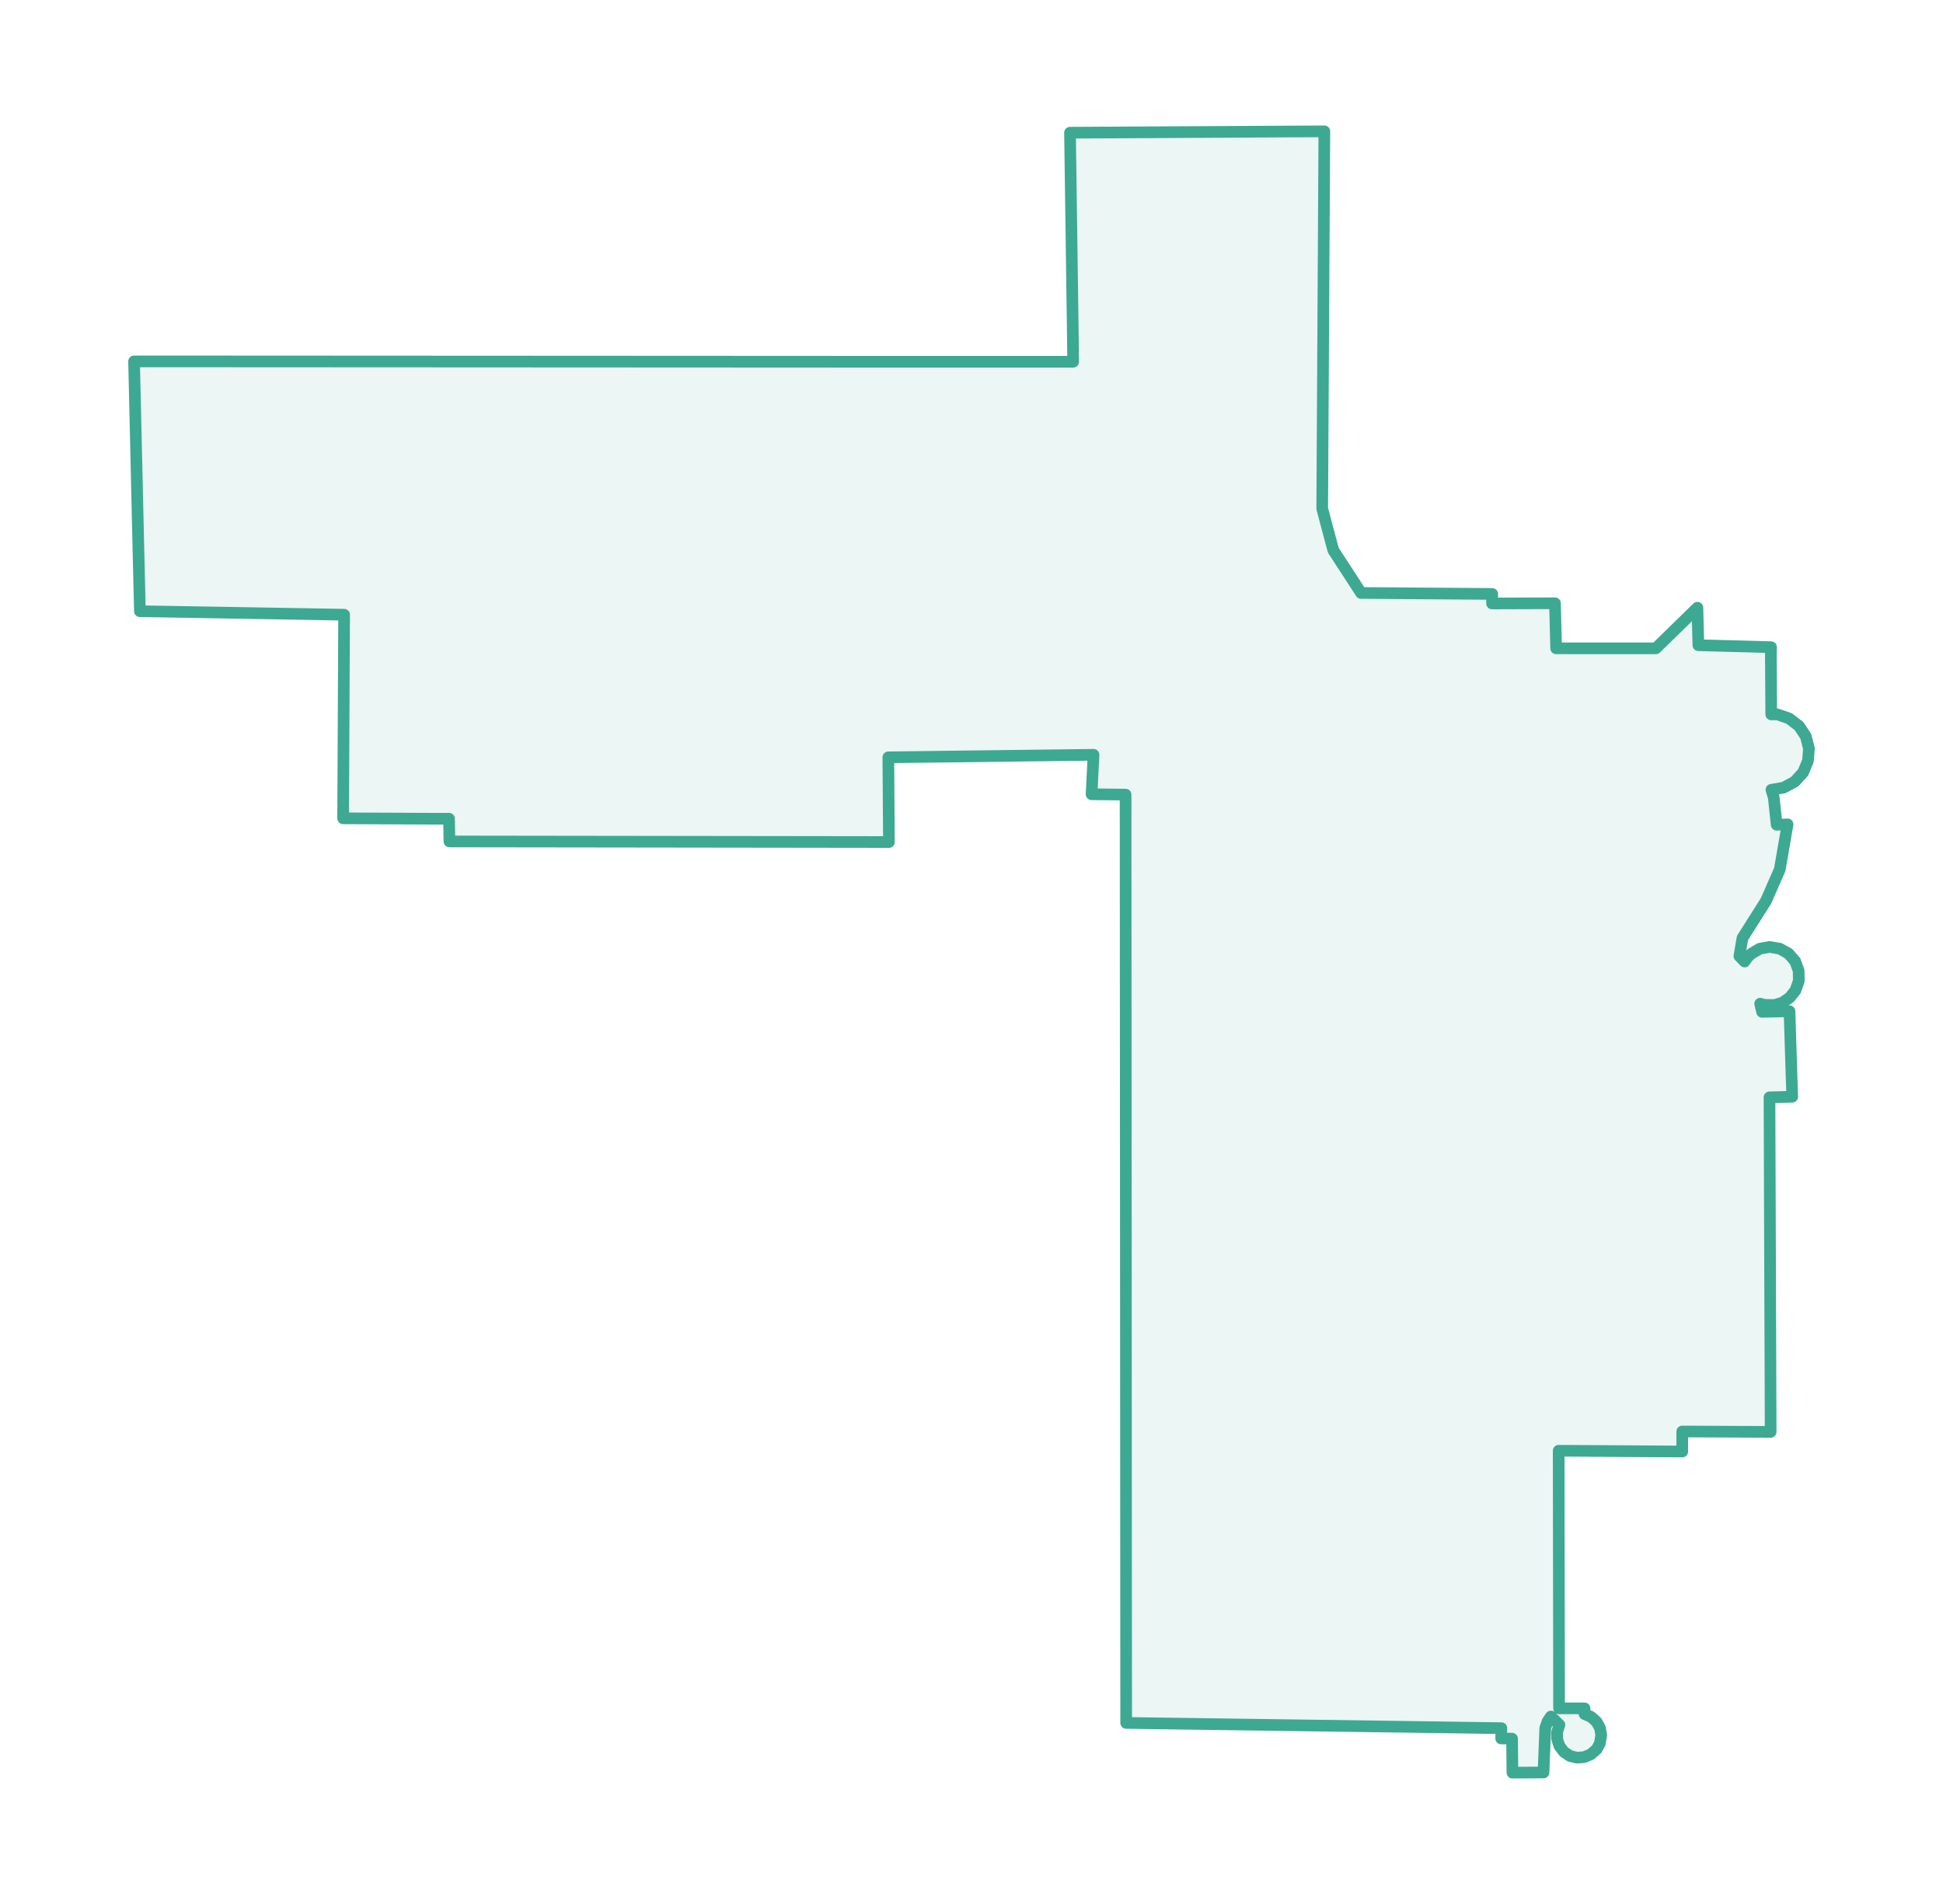
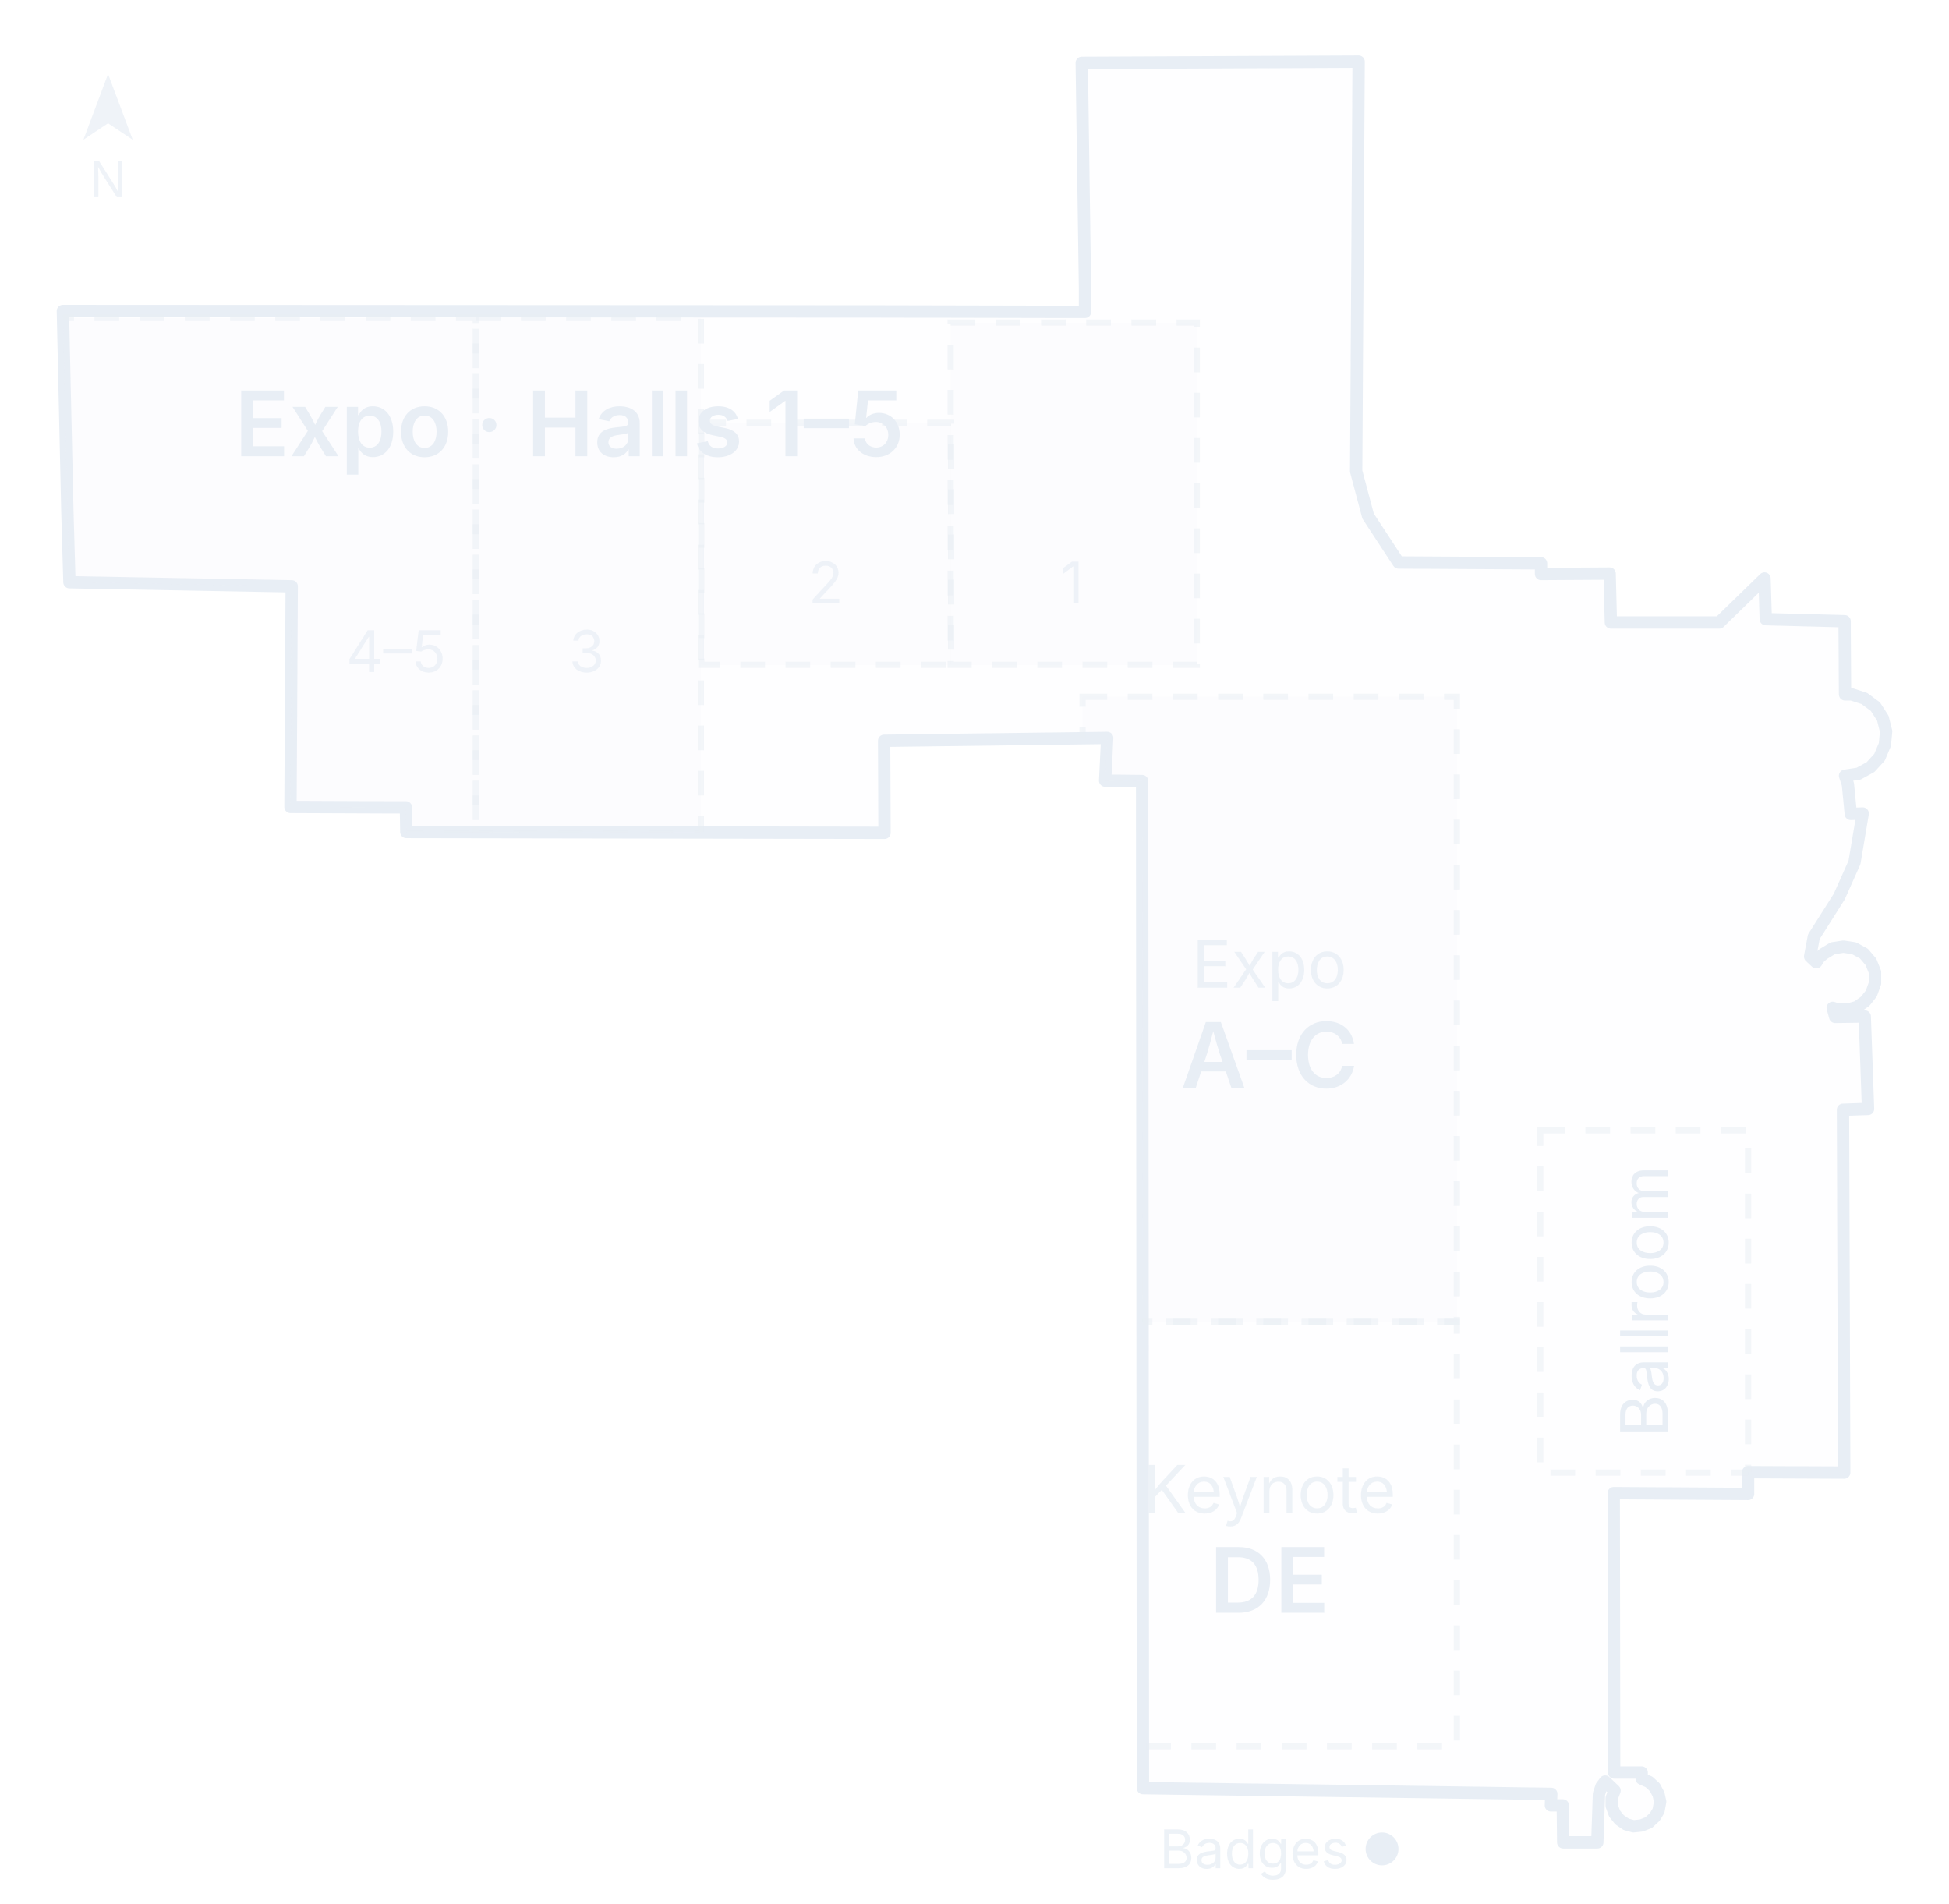
- <svg xmlns="http://www.w3.org/2000/svg" viewBox="0 0 1000 980" fill="none">
-   <path d="M579.6 886.8 L772.7 889.5 L772.6 894.8 L778.2 894.9 L778.4 912.4 L794.4 912.3 L795.3 889.4 L796.5 886.0 L798.2 883.5 L802.6 887.8 L801.4 891.4 L801.4 895.1 L802.6 898.7 L804.9 901.7 L808.0 903.8 L811.6 904.7 L815.3 904.4 L818.7 903.0 L821.8 900.3 L823.4 897.3 L824.1 893.1 L823.5 889.5 L821.7 886.2 L818.9 883.7 L815.5 882.2 L815.5 879.3 L802.4 879.3 L802.2 746.7 L865.8 747.1 L865.8 736.8 L911.3 737.0 L910.7 564.8 L922.4 564.5 L921.0 520.5 L906.9 520.8 L905.9 516.6 L908.1 517.2 L913.2 517.3 L917.3 516.1 L921.2 513.4 L924.1 509.7 L925.8 504.8 L925.7 499.6 L923.9 494.7 L920.5 490.8 L916.0 488.3 L910.8 487.4 L905.7 488.3 L901.3 490.9 L899.4 492.7 L897.9 494.9 L895.2 492.1 L896.8 482.8 L908.9 463.7 L916.0 447.5 L920.0 424.3 L914.4 424.5 L912.9 410.5 L911.7 406.5 L918.0 405.4 L923.7 402.3 L928.0 397.6 L930.5 391.6 L931.0 385.3 L929.4 379.0 L925.9 373.7 L920.8 369.8 L914.8 367.7 L911.6 367.7 L911.4 337.0 L911.5 333.1 L874.1 332.1 L873.6 312.8 L852.2 333.7 L800.9 333.7 L800.3 310.5 L767.9 310.6 L768.0 305.7 L700.5 305.2 L686.2 283.2 L680.5 261.8 L681.6 67.6 L550.7 68.3 L552.2 175.9 L552.3 186.2 L540.9 186.2 L453.1 186.2 L69.0 186.0 L71.2 281.2 L72.0 314.6 L177.1 316.4 L176.6 421.2 L223.0 421.4 L231.1 421.4 L231.3 433.1 L457.5 433.4 L457.2 389.8 L562.8 388.5 L561.8 408.8 L579.3 409.0 L579.6 886.8 Z" stroke="#3DA992" stroke-width="6" stroke-linejoin="round" fill="rgba(61,169,146,0.10)" />
+ <svg xmlns="http://www.w3.org/2000/svg" viewBox="0 0 473.8 463.4" width="474" height="463" style="color:#E8EEF5" font-family="system-ui, -apple-system, sans-serif" text-anchor="middle">
+   <defs>
+     <clipPath id="sp-clip">
+       <polygon points="277.9,435.2 377.3,436.6 377.2,439.4 380.1,439.4 380.2,448.4 388.5,448.4 388.9,436.6 389.5,434.8 390.4,433.6 392.7,435.8 392.0,437.6 392.0,439.5 392.7,441.4 393.9,442.9 395.5,444.0 397.3,444.5 399.2,444.3 401.0,443.6 402.5,442.2 403.4,440.7 403.8,438.5 403.4,436.7 402.5,435.0 401.1,433.7 399.3,432.9 399.3,431.4 392.6,431.4 392.5,363.4 425.2,363.6 425.2,358.3 448.6,358.4 448.3,270.1 454.4,269.9 453.6,247.4 446.4,247.5 445.8,245.3 447.0,245.7 449.6,245.7 451.7,245.1 453.7,243.7 455.2,241.8 456.1,239.3 456.1,236.6 455.1,234.1 453.4,232.1 451.0,230.8 448.4,230.4 445.8,230.8 443.5,232.2 442.5,233.1 441.8,234.2 440.3,232.8 441.2,228.0 447.4,218.2 451.1,209.9 453.1,198.0 450.2,198.1 449.5,190.9 448.8,188.8 452.1,188.3 455.0,186.7 457.2,184.3 458.5,181.2 458.8,178.0 458.0,174.8 456.2,172.0 453.5,170.0 450.4,169.0 448.8,169.0 448.7,153.2 448.7,151.2 429.5,150.7 429.2,140.8 418.2,151.5 391.8,151.5 391.5,139.6 374.8,139.7 374.8,137.1 340.1,136.9 332.7,125.6 329.8,114.7 330.4,15.0 263.0,15.3 263.8,70.6 263.8,75.9 258.0,75.9 212.8,75.8 15.0,75.7 16.1,124.6 16.6,141.7 70.7,142.7 70.4,196.4 94.3,196.5 98.5,196.5 98.6,202.5 215.0,202.7 214.9,180.3 269.2,179.6 268.7,190.0 277.7,190.1" />
+     </clipPath>
+   </defs>
+   <polygon class="building" points="277.9,435.2 377.3,436.6 377.2,439.4 380.1,439.4 380.2,448.4 388.5,448.4 388.9,436.6 389.5,434.8 390.4,433.6 392.7,435.8 392.0,437.6 392.0,439.5 392.7,441.4 393.9,442.9 395.5,444.0 397.3,444.5 399.2,444.3 401.0,443.6 402.5,442.2 403.4,440.7 403.8,438.5 403.4,436.7 402.5,435.0 401.1,433.7 399.3,432.9 399.3,431.4 392.6,431.4 392.5,363.4 425.2,363.6 425.2,358.3 448.6,358.4 448.3,270.1 454.4,269.9 453.6,247.4 446.4,247.5 445.8,245.3 447.0,245.7 449.6,245.7 451.7,245.1 453.7,243.7 455.2,241.8 456.1,239.3 456.1,236.6 455.1,234.1 453.4,232.1 451.0,230.8 448.4,230.4 445.8,230.8 443.5,232.2 442.5,233.1 441.8,234.2 440.3,232.8 441.2,228.0 447.4,218.2 451.1,209.9 453.1,198.0 450.2,198.1 449.5,190.9 448.8,188.8 452.1,188.3 455.0,186.7 457.2,184.3 458.5,181.2 458.8,178.0 458.0,174.8 456.2,172.0 453.5,170.0 450.4,169.0 448.8,169.0 448.7,153.2 448.7,151.2 429.5,150.7 429.2,140.8 418.2,151.5 391.8,151.5 391.5,139.6 374.8,139.7 374.8,137.1 340.1,136.9 332.7,125.6 329.8,114.7 330.4,15.0 263.0,15.3 263.8,70.6 263.8,75.9 258.0,75.9 212.8,75.8 15.0,75.7 16.1,124.6 16.6,141.7 70.7,142.7 70.4,196.4 94.3,196.5 98.5,196.5 98.6,202.5 215.0,202.7 214.9,180.3 269.2,179.6 268.7,190.0 277.7,190.1" fill="currentColor" fill-opacity="0.05" stroke="currentColor" stroke-width="3" stroke-linejoin="round" />
+   <g class="halls" clip-path="url(#sp-clip)" stroke="currentColor" stroke-width="1.5" stroke-dasharray="6 5" stroke-opacity="0.5">
+     <rect data-hall="Halls 4-5" data-approx="true" x="11.7" y="77.4" width="103.8" height="125.5" fill="currentColor" fill-opacity="0.10" />
+     <rect data-hall="Hall 3" data-approx="true" x="115.5" y="77.4" width="54.8" height="125.5" fill="currentColor" fill-opacity="0.10" />
+     <rect data-hall="Hall 2" data-approx="true" x="170.4" y="102.9" width="60.8" height="58.9" fill="currentColor" fill-opacity="0.10" />
+     <rect data-hall="Hall 1" data-approx="true" x="231.1" y="78.5" width="59.9" height="83.3" fill="currentColor" fill-opacity="0.10" />
+     <rect data-hall="Halls A-C" data-approx="true" x="263.2" y="169.6" width="91.1" height="152.1" fill="currentColor" fill-opacity="0.10" />
+     <rect data-hall="Hall DE" data-approx="true" x="263.2" y="321.7" width="91.1" height="103.3" fill="none" />
+     <rect data-hall="Grand Ballroom" data-approx="true" x="374.6" y="275.1" width="50.6" height="83.3" fill="none" />
+   </g>
+   <g class="labels" fill="currentColor">
+     <text x="138.3" y="102.9" font-size="22" font-weight="600" dominant-baseline="middle">Expo · Halls 1–5</text>
+     <text class="section" x="96.1" y="158.5" font-size="14" fill-opacity="0.7" dominant-baseline="middle">4–5</text>
+     <text class="section" x="142.5" y="158.5" font-size="14" fill-opacity="0.7" dominant-baseline="middle">3</text>
+     <text class="section" x="200.7" y="141.8" font-size="14" fill-opacity="0.7" dominant-baseline="middle">2</text>
+     <text class="section" x="260.6" y="141.8" font-size="14" fill-opacity="0.7" dominant-baseline="middle">1</text>
+     <text x="308.7" y="234.6" font-size="16" fill-opacity="0.8" dominant-baseline="middle">Expo</text>
+     <text x="308.7" y="256.6" font-size="22" font-weight="600" dominant-baseline="middle">A–C</text>
+     <text x="308.7" y="362.4" font-size="16" fill-opacity="0.8" dominant-baseline="middle">Keynote</text>
+     <text x="308.7" y="384.4" font-size="22" font-weight="600" dominant-baseline="middle">DE</text>
+     <text x="399.9" y="316.7" font-size="16" dominant-baseline="middle" transform="rotate(-90 399.9 316.7)">Ballroom</text>
+   </g>
+   <g class="poi">
+     <circle cx="336.1" cy="450.0" r="4" fill="currentColor" />
+     <text x="328.1" y="450.0" font-size="13" fill="currentColor" fill-opacity="0.8" text-anchor="end" dominant-baseline="middle">Badges</text>
+   </g>
+   <g class="north" fill="currentColor" fill-opacity="0.7">
+     <path d="M 20 34 L 26 18 L 32 34 L 26 30 Z" />
+     <text x="26" y="48" font-size="12">N</text>
+   </g>
</svg>
